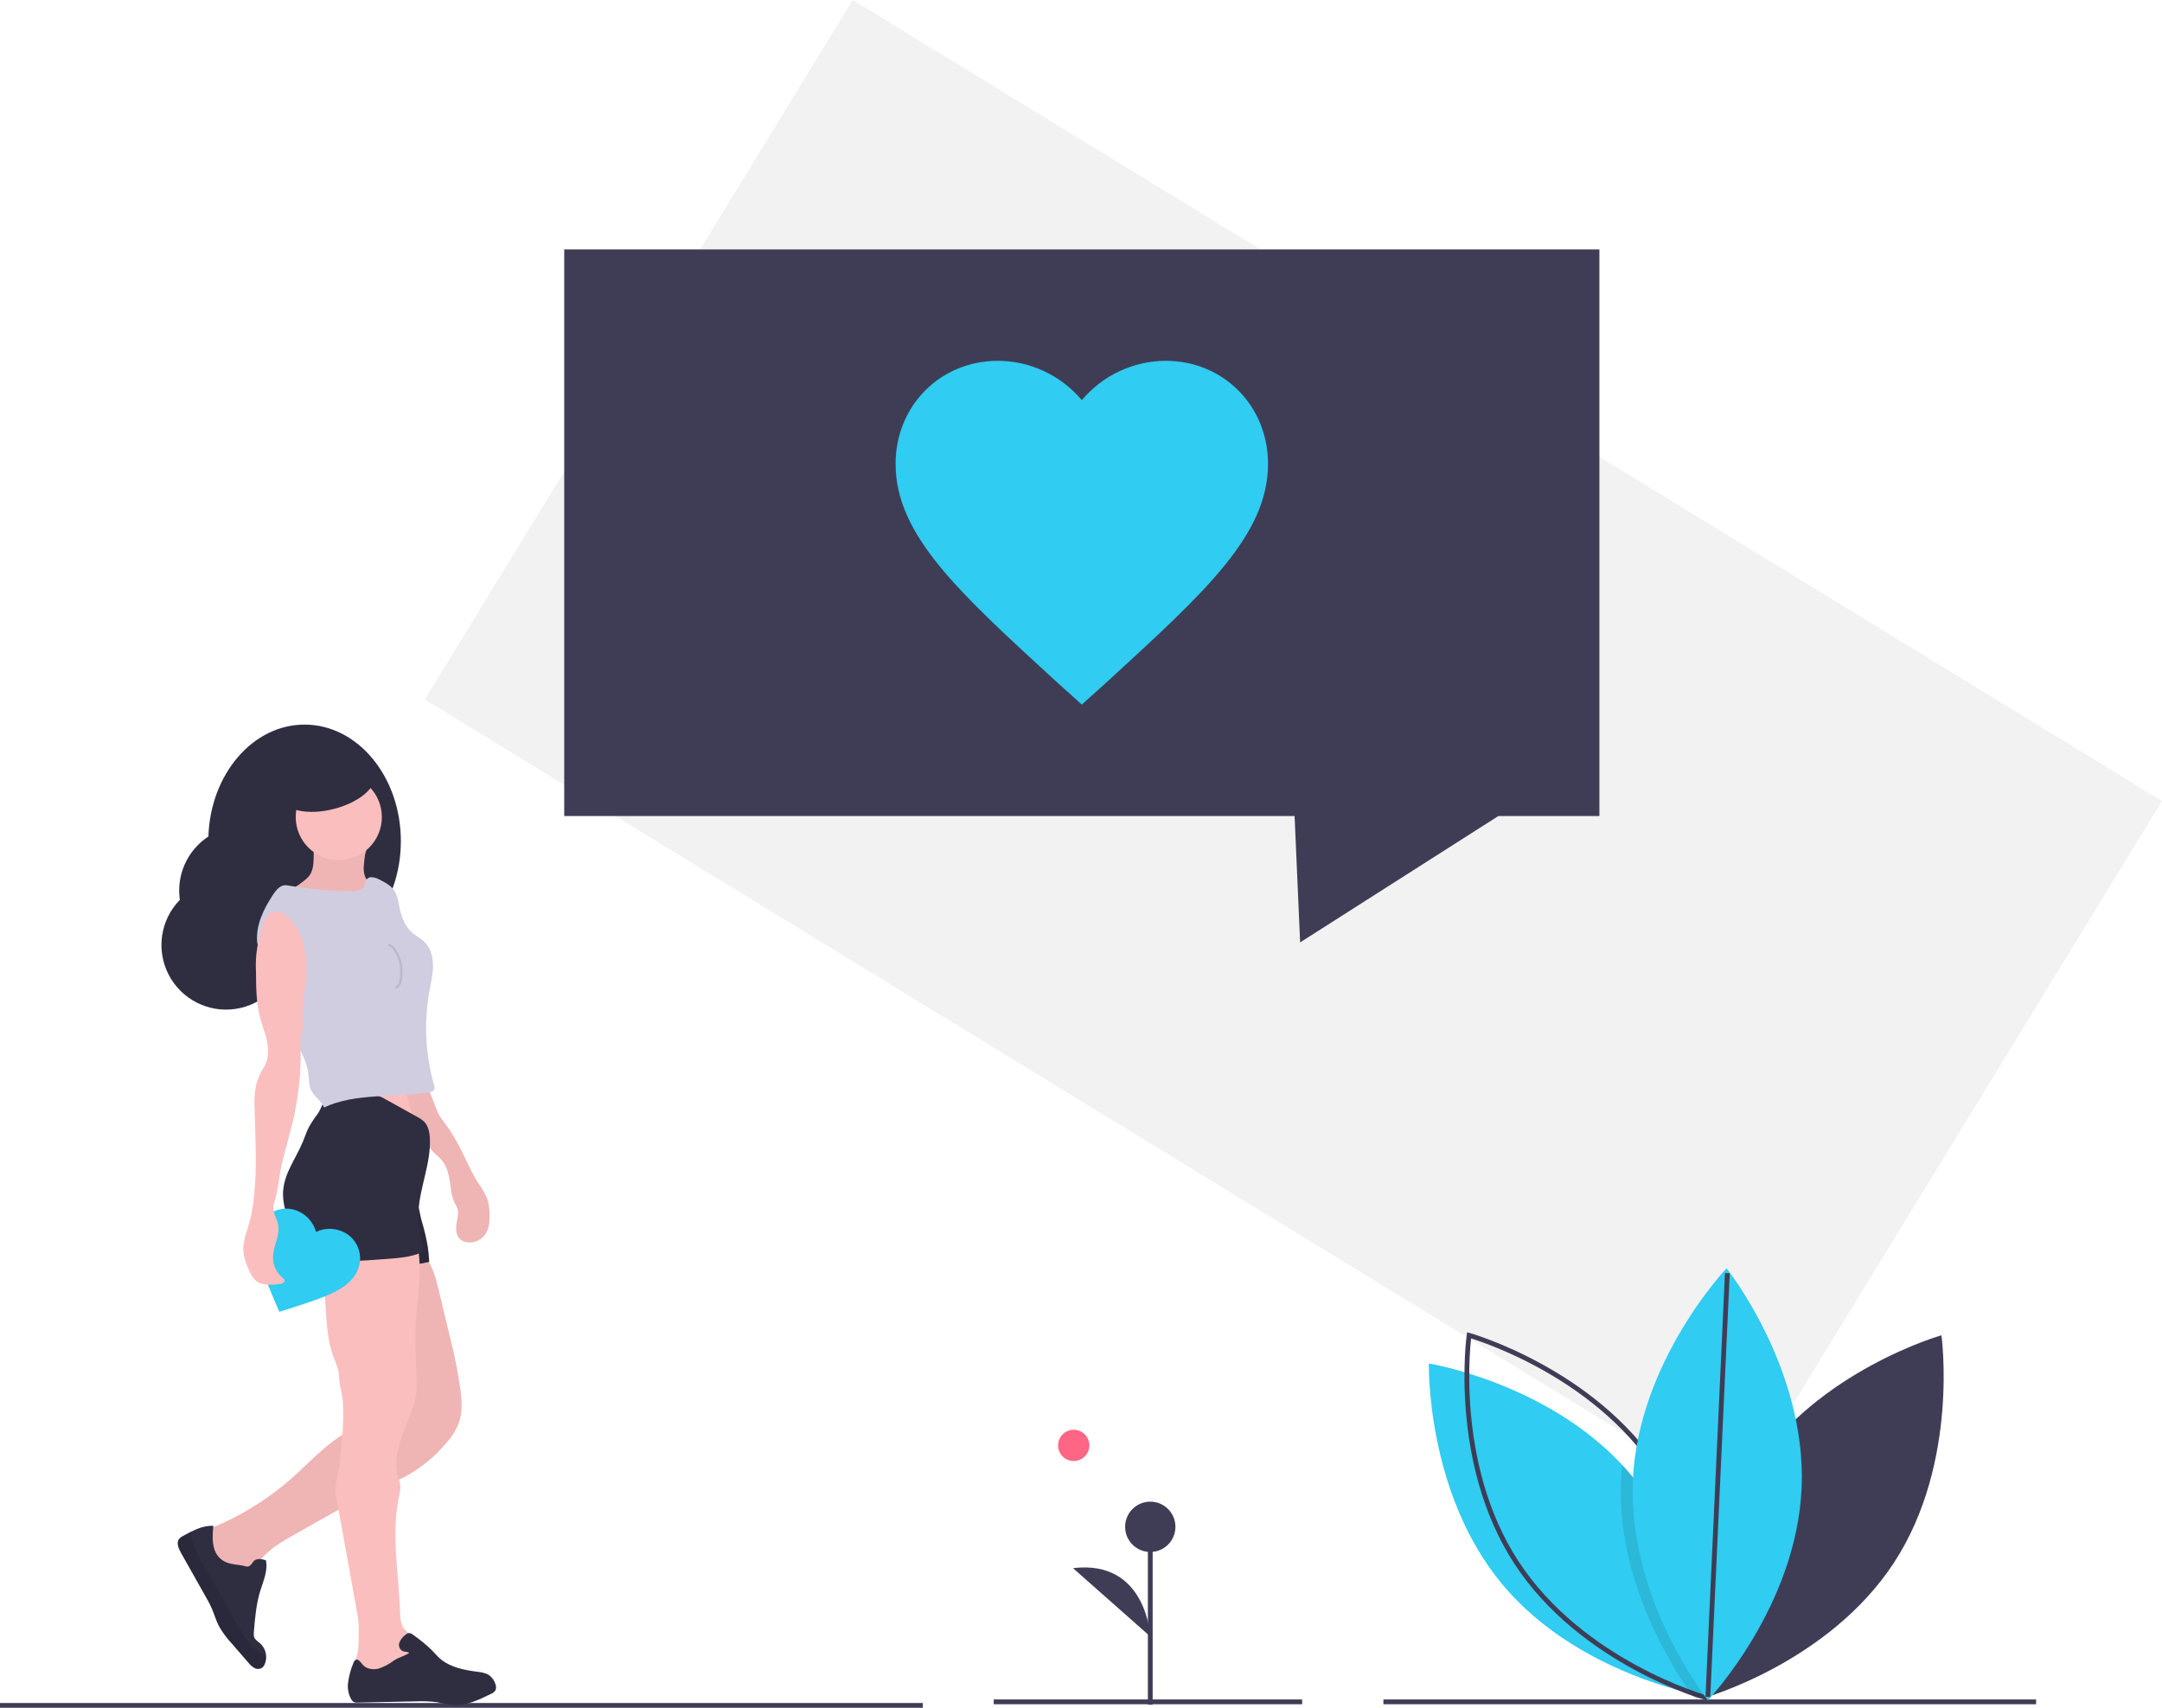
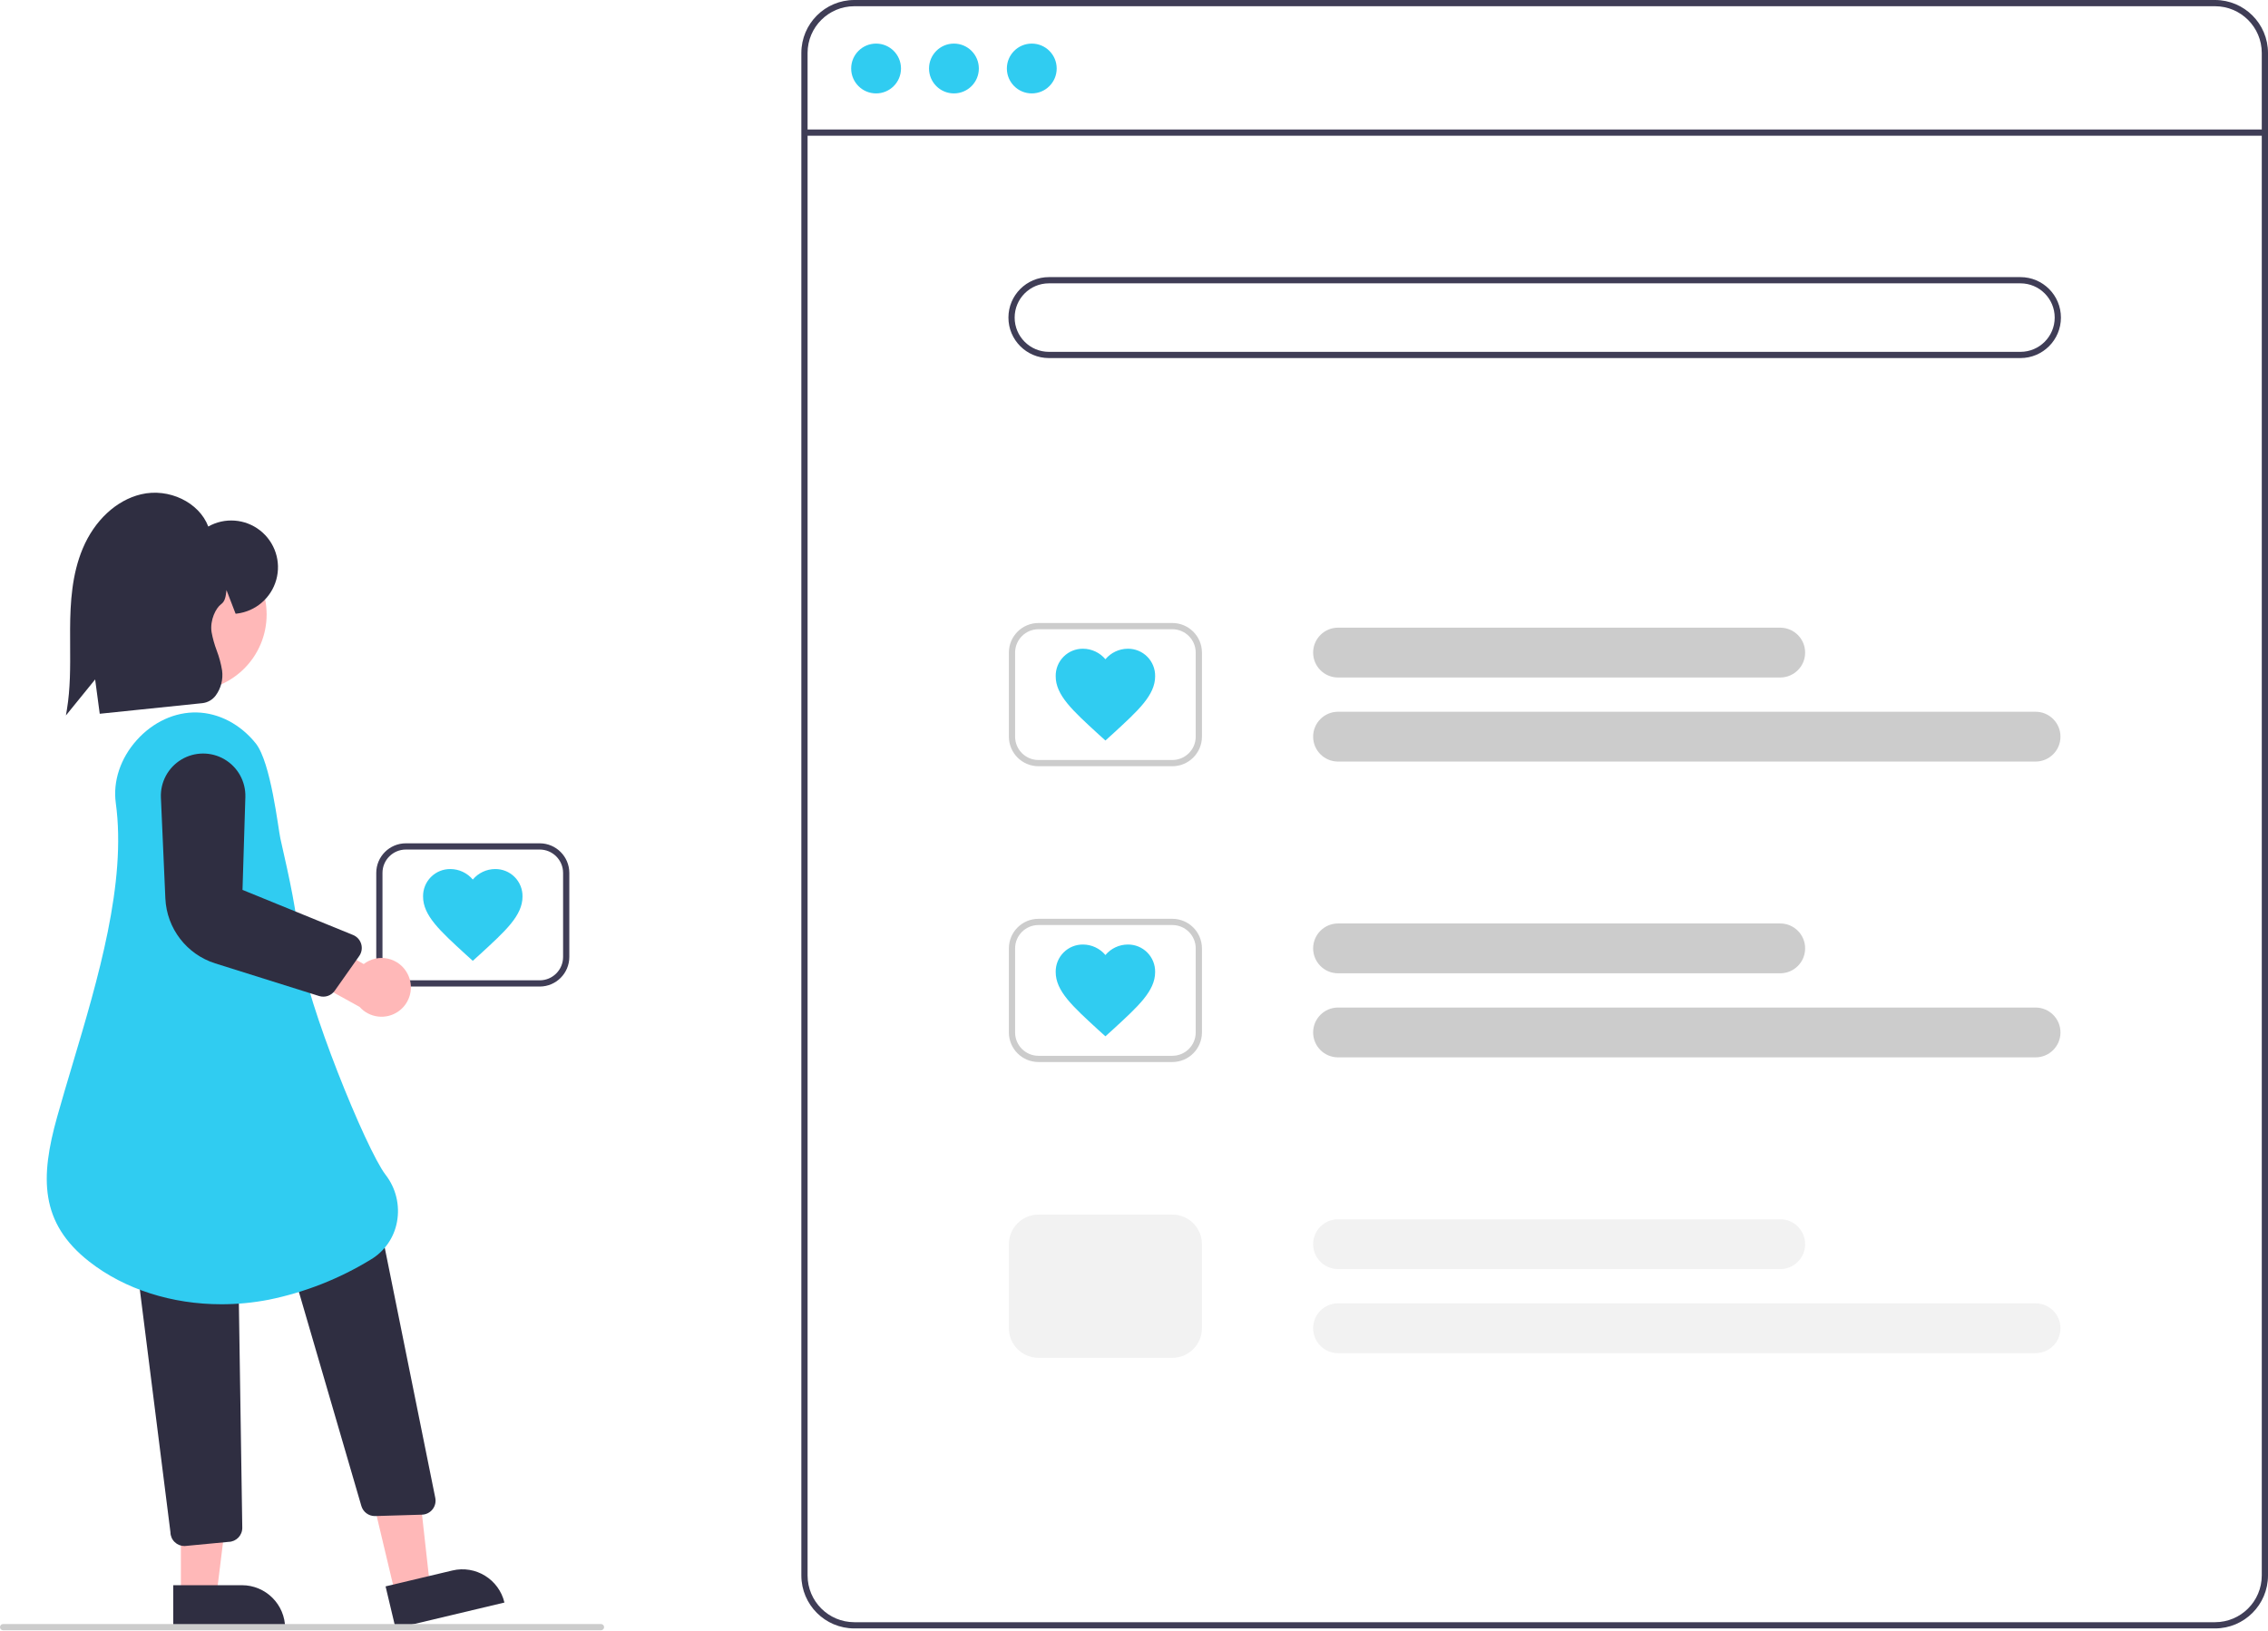
- <svg xmlns="http://www.w3.org/2000/svg" id="b1c121f6-5782-4527-a6ee-a39cd8953237" data-name="Layer 1" width="904.321" height="714.318" viewBox="0 0 904.321 714.318">
-   <rect x="367.839" y="235.659" width="642" height="343" transform="translate(165.9028 -392.9917) rotate(31.45906)" fill="#f2f2f2" />
-   <polygon points="669 104.318 236 104.318 236 341.318 541.494 341.318 543.818 394.185 594.744 361.72 626.747 341.318 669 341.318 669 104.318" fill="#3f3d56" />
-   <line y1="713.318" x2="386" y2="713.318" fill="none" stroke="#3f3d56" stroke-miterlimit="10" stroke-width="2" />
-   <path d="M600.339,388.059l-11.296-10.19c-40.113-36.829-66.596-60.733-66.596-90.509,0-24.294,18.693-43.101,42.84-43.101a46.079,46.079,0,0,1,35.051,16.457,46.077,46.077,0,0,1,35.051-16.457c24.147,0,42.84,18.807,42.84,43.101,0,29.777-26.483,53.681-66.596,90.509Z" transform="translate(-147.8394 -93.3409)" fill="#30ccf1" />
-   <path d="M223.069,469.729a27.003,27.003,0,0,1,11.937-26.503c.842-26.022,18.531-46.805,40.233-46.805,22.239,0,40.268,21.824,40.268,48.745s-18.029,48.745-40.268,48.745a33.675,33.675,0,0,1-6.247-.585,27.019,27.019,0,1,1-45.924-23.598Z" transform="translate(-147.8394 -93.3409)" fill="#2f2e41" />
-   <path d="M300.029,455.318a10.235,10.235,0,0,0,.525,4.724c.926,2.145,3.201,4.071,2.534,6.31-.431,1.445-1.953,2.248-3.381,2.732-6.759,2.289-14.137.926-21.266,1.234a67.998,67.998,0,0,1-7.15.248,11.367,11.367,0,0,1-6.646-2.316,56.854,56.854,0,0,0,10.452-6.573,11.666,11.666,0,0,0,2.108-2.014c1.52-2.001,1.749-4.672,1.831-7.184q.122-3.731-.022-7.464,7.653-.082,15.306-.068c1.635.003,6.639-.395,7.21,1.368.286.884-.811,3.462-.977,4.456A45.226,45.226,0,0,0,300.029,455.318Z" transform="translate(-147.8394 -93.3409)" fill="#fbbebe" />
-   <path d="M300.029,455.318a10.235,10.235,0,0,0,.525,4.724c.926,2.145,3.201,4.071,2.534,6.31-.431,1.445-1.953,2.248-3.381,2.732-6.759,2.289-14.137.926-21.266,1.234a67.998,67.998,0,0,1-7.15.248,11.367,11.367,0,0,1-6.646-2.316,56.854,56.854,0,0,0,10.452-6.573,11.666,11.666,0,0,0,2.108-2.014c1.52-2.001,1.749-4.672,1.831-7.184q.122-3.731-.022-7.464,7.653-.082,15.306-.068c1.635.003,6.639-.395,7.21,1.368.286.884-.811,3.462-.977,4.456A45.226,45.226,0,0,0,300.029,455.318Z" transform="translate(-147.8394 -93.3409)" opacity="0.05" />
-   <path d="M325.439,547.858a34.374,34.374,0,0,1-1.971,16.81,319.093,319.093,0,0,0-33.063-1.74,18.409,18.409,0,0,0,3.532-8.703,48.371,48.371,0,0,0,.058-8.904l21.435-.073a20.196,20.196,0,0,1,4.688.35C322.2,546.085,323.337,547.467,325.439,547.858Z" transform="translate(-147.8394 -93.3409)" fill="#fbbebe" />
-   <path d="M331.448,559.61c1.099,1.806,2.429,3.46,3.653,5.184a75.384,75.384,0,0,1,5.96,10.243c2.162,4.366,4.094,8.865,6.714,12.973a36.142,36.142,0,0,1,3.752,6.457,20.633,20.633,0,0,1,1.089,6.751c.081,3.054-.184,6.319-2.03,8.752a7.967,7.967,0,0,1-6.898,3.064,5.665,5.665,0,0,1-3.593-1.555c-1.803-1.853-1.625-4.822-1.14-7.362.34-1.78.766-3.65.193-5.369a19.45,19.45,0,0,0-1.239-2.471,18.982,18.982,0,0,1-1.519-6.075c-.535-4.027-1.112-8.296-3.675-11.448-1.374-1.69-3.235-2.937-4.586-4.646-.707-.895-1.265-1.906-2.019-2.762-1.073-1.219-2.557-2.148-3.175-3.65a14.585,14.585,0,0,1-.563-3.024,21.587,21.587,0,0,0-1.765-4.67c-2.446-5.615-3.101-11.819-3.728-17.912a25.596,25.596,0,0,0,7.698-1.517C323.866,540.831,330.701,558.382,331.448,559.61Z" transform="translate(-147.8394 -93.3409)" fill="#fbbebe" />
-   <path d="M331.448,559.61c1.099,1.806,2.429,3.46,3.653,5.184a75.384,75.384,0,0,1,5.96,10.243c2.162,4.366,4.094,8.865,6.714,12.973a36.142,36.142,0,0,1,3.752,6.457,20.633,20.633,0,0,1,1.089,6.751c.081,3.054-.184,6.319-2.03,8.752a7.967,7.967,0,0,1-6.898,3.064,5.665,5.665,0,0,1-3.593-1.555c-1.803-1.853-1.625-4.822-1.14-7.362.34-1.78.766-3.65.193-5.369a19.45,19.45,0,0,0-1.239-2.471,18.982,18.982,0,0,1-1.519-6.075c-.535-4.027-1.112-8.296-3.675-11.448-1.374-1.69-3.235-2.937-4.586-4.646-.707-.895-1.265-1.906-2.019-2.762-1.073-1.219-2.557-2.148-3.175-3.65a14.585,14.585,0,0,1-.563-3.024,21.587,21.587,0,0,0-1.765-4.67c-2.446-5.615-3.101-11.819-3.728-17.912a25.596,25.596,0,0,0,7.698-1.517C323.866,540.831,330.701,558.382,331.448,559.61Z" transform="translate(-147.8394 -93.3409)" opacity="0.05" />
-   <circle cx="141.706" cy="341.758" r="18.015" fill="#fbbebe" />
-   <path d="M325.468,618.746c3.396,4.03,4.721,9.359,5.947,14.485l4.499,18.82a204.629,204.629,0,0,1,4.603,23.163c.531,4.432.752,9.041-.73,13.252a27.503,27.503,0,0,1-5.294,8.47,58.464,58.464,0,0,1-17.4,14.151c-3.529,1.832-7.26,3.237-10.887,4.865-5.409,2.429-10.579,5.351-15.741,8.269l-19.426,10.982c-4.167,2.356-8.38,4.745-11.849,8.043a29.373,29.373,0,0,0-7.262,11,5.529,5.529,0,0,1-1.703,2.832c-1.107.757-2.601.511-3.883.119A22.673,22.673,0,0,1,230.854,734.502a117.721,117.721,0,0,0,38.808-22.695c8.67-7.633,16.484-16.731,27.065-21.366,4.627-2.027,10.178-3.575,12.341-8.141a16.64,16.64,0,0,0,1.13-6.672c.193-6.272.381-12.606-.814-18.766-1.01-5.207-2.986-10.17-4.473-15.261-2.976-10.194-3.975-20.844-4.96-31.418a174.909,174.909,0,0,1,20.828-1.231,2.364,2.364,0,0,1,1.72.458,2.488,2.488,0,0,1,.533,1.365C323.535,613.526,323.666,616.608,325.468,618.746Z" transform="translate(-147.8394 -93.3409)" fill="#fbbebe" />
-   <path d="M325.468,618.746c3.396,4.03,4.721,9.359,5.947,14.485l4.499,18.82a204.629,204.629,0,0,1,4.603,23.163c.531,4.432.752,9.041-.73,13.252a27.503,27.503,0,0,1-5.294,8.47,58.464,58.464,0,0,1-17.4,14.151c-3.529,1.832-7.26,3.237-10.887,4.865-5.409,2.429-10.579,5.351-15.741,8.269l-19.426,10.982c-4.167,2.356-8.38,4.745-11.849,8.043a29.373,29.373,0,0,0-7.262,11,5.529,5.529,0,0,1-1.703,2.832c-1.107.757-2.601.511-3.883.119A22.673,22.673,0,0,1,230.854,734.502a117.721,117.721,0,0,0,38.808-22.695c8.67-7.633,16.484-16.731,27.065-21.366,4.627-2.027,10.178-3.575,12.341-8.141a16.64,16.64,0,0,0,1.13-6.672c.193-6.272.381-12.606-.814-18.766-1.01-5.207-2.986-10.17-4.473-15.261-2.976-10.194-3.975-20.844-4.96-31.418a174.909,174.909,0,0,1,20.828-1.231,2.364,2.364,0,0,1,1.72.458,2.488,2.488,0,0,1,.533,1.365C323.535,613.526,323.666,616.608,325.468,618.746Z" transform="translate(-147.8394 -93.3409)" opacity="0.05" />
-   <path d="M223.527,742.82q5.23,9.275,10.454,18.544c.811,1.431,1.621,2.872,2.289,4.377,1.134,2.543,1.854,5.261,3.131,7.736a38.466,38.466,0,0,0,5.399,7.322q3.41,3.934,6.819,7.858a9.147,9.147,0,0,0,2.628,2.342,3.131,3.131,0,0,0,3.338-.154,3.469,3.469,0,0,0,.874-1.203,7.368,7.368,0,0,0,.699-3.582,7.653,7.653,0,0,0-2.48-5.309c-.943-.827-2.146-1.499-2.554-2.686a4.939,4.939,0,0,1-.111-1.992c.482-5.849.97-11.752,2.702-17.358,1.293-4.191,3.296-8.499,2.337-12.78-1.823-.551-4.191-.927-5.283.631-2.125,3.047-2.247,1.902-5.521,1.441-3.237-.445-6.337-.662-8.732-3.216-3.174-3.38-2.904-8.626-2.437-13.235-3.349-.154-6.538,1.049-9.574,2.575-1.065.535-2.109,1.107-3.137,1.674a5.188,5.188,0,0,0-1.515,1.097C221.482,738.518,222.483,740.971,223.527,742.82Z" transform="translate(-147.8394 -93.3409)" fill="#2f2e41" />
-   <path d="M324.133,603.722a88.248,88.248,0,0,1,2.641,11.169c.304,2.078.46,4.174.615,6.269-7.113,1.686-14.494,1.773-21.803,1.852l-30.47.329a64.921,64.921,0,0,1-.823-12.419c.424-6.835,3.007-13.501,2.569-20.335a188.092,188.092,0,0,1,25.297-2.753,11.89,11.89,0,0,1,4.593.433c1.38.506,2.531,1.489,3.857,2.121,2.983,1.419,7.461.728,9.995,3.03C322.92,595.52,323.308,600.803,324.133,603.722Z" transform="translate(-147.8394 -93.3409)" fill="#2f2e41" />
-   <path d="M324.133,603.722a88.248,88.248,0,0,1,2.641,11.169c.304,2.078.46,4.174.615,6.269-7.113,1.686-14.494,1.773-21.803,1.852l-30.47.329a64.921,64.921,0,0,1-.823-12.419c.424-6.835,3.007-13.501,2.569-20.335a188.092,188.092,0,0,1,25.297-2.753,11.89,11.89,0,0,1,4.593.433c1.38.506,2.531,1.489,3.857,2.121,2.983,1.419,7.461.728,9.995,3.03C322.92,595.52,323.308,600.803,324.133,603.722Z" transform="translate(-147.8394 -93.3409)" opacity="0.1" />
-   <path d="M322.398,613.797c2.297,10.845-.133,22.053-.696,33.124-.403,7.923.158,15.858.386,23.787a32.614,32.614,0,0,1-.31,6.824,34.595,34.595,0,0,1-1.808,5.851l-2.737,7.299c-2.571,6.854-5.19,14.206-2.572,21.354a10.002,10.002,0,0,1,.399,5.772c-3.923,16.389-.387,33.792.173,50.633a12.209,12.209,0,0,0,.846,4.848c1.398,2.96,4.85,4.401,6.66,7.128,2.198,3.311,1.41,8.027-1.182,11.04s-6.614,4.494-10.574,4.822c-4.955.41-9.917-.791-14.773-1.582l-.539-.513c-.612-3.377,1.243-6.494,1.821-9.943a41.817,41.817,0,0,0,.363-6.166c.033-1.844.109-3.691-.015-5.532a50.871,50.871,0,0,0-.794-5.574l-4.132-22.914-.892-4.949-3.711-20.577c-.701-3.888,1.015-8.238,1.463-12.163.927-8.128,1.856-16.292,1.584-24.469a32.325,32.325,0,0,0-.784-6.668,28.959,28.959,0,0,1-.933-6.198c-.065-2.524-1.076-5.004-2.059-7.481-3.296-8.306-3.159-17.5-3.878-26.407a20.185,20.185,0,0,0-1.018-5.553c-1.028-2.717-3.081-4.895-4.7-7.308s-2.847-5.427-1.933-8.184c1.46-4.406,7.45-5.82,11.086-7.104a31.168,31.168,0,0,1,19.371-.657A66.874,66.874,0,0,1,322.398,613.797Z" transform="translate(-147.8394 -93.3409)" fill="#fbbebe" />
-   <path d="M294.775,804.165a2.752,2.752,0,0,0,1.028,1.102,3.289,3.289,0,0,0,1.574.228q12.096-.254,24.187-.514a52.657,52.657,0,0,1,8.912.323c2.352.355,4.657,1.038,7.031,1.182,5.505.344,10.735-2.178,15.673-4.636a3.993,3.993,0,0,0,1.918-1.526,3.259,3.259,0,0,0,.037-2.368,7.276,7.276,0,0,0-2.692-3.91c-.159-.106-.323-.212-.493-.307a11.942,11.942,0,0,0-4.324-1.123c-5.616-.736-11.524-1.839-15.784-5.574-1.229-1.076-2.273-2.337-3.412-3.502a60.877,60.877,0,0,0-7.757-6.363,2.745,2.745,0,0,0-2.024-.758,2.653,2.653,0,0,0-1.113.641,7.654,7.654,0,0,0-2.623,3.253,2.942,2.942,0,0,0,1.298,3.624c.943.397,1.966.191,2.819.736-1.743,1.261-4.435,1.892-6.395,3.195a21.807,21.807,0,0,1-6.427,3.402c-2.358.609-5.166.191-6.708-1.696-.832-1.017-1.886-2.575-3.015-1.907a2.132,2.132,0,0,0-.784,1.155,31.108,31.108,0,0,0-2.294,8.583A11.098,11.098,0,0,0,294.775,804.165Z" transform="translate(-147.8394 -93.3409)" fill="#2f2e41" />
-   <path d="M301.292,551.009a15.818,15.818,0,0,1,4.147.461,17.857,17.857,0,0,1,3.703,1.698l13.243,7.343a12.559,12.559,0,0,1,2.696,1.817c1.908,1.837,2.459,4.663,2.573,7.309.444,10.303-4.205,20.187-4.79,30.484a39.074,39.074,0,0,0,1.637,13.596c.333,1.089.66,2.427-.138,3.24a2.882,2.882,0,0,1-1.045.6c-4.193,1.633-8.756,1.993-13.243,2.337-10.979.841-22.055,1.68-32.968.211a3.845,3.845,0,0,1-1.563-.449,3.949,3.949,0,0,1-1.324-1.915q-2.066-4.845-4.055-9.722c-2.224-5.456-4.415-11.199-3.854-17.064.698-7.286,5.481-13.438,8.27-20.204.833-2.02,1.494-4.117,2.505-6.054a51.741,51.741,0,0,1,3.781-5.677c1.073-1.527,2.106-4.96,3.415-6.031,1.601-1.31,6.121-1.278,8.149-1.516A69.009,69.009,0,0,1,301.292,551.009Z" transform="translate(-147.8394 -93.3409)" fill="#2f2e41" />
-   <path d="M223.527,742.82q5.23,9.275,10.454,18.544c.811,1.431,1.621,2.872,2.289,4.377,1.134,2.543,1.854,5.261,3.131,7.736a38.466,38.466,0,0,0,5.399,7.322q3.41,3.934,6.819,7.858a9.147,9.147,0,0,0,2.628,2.342,3.131,3.131,0,0,0,3.338-.154,3.469,3.469,0,0,0,.874-1.203,7.368,7.368,0,0,0,.699-3.582,22.785,22.785,0,0,1-6.623-4.885,32.71,32.71,0,0,1-3.852-5.786q-1.407-2.472-2.819-4.949-7.24-12.74-14.491-25.48a28.94,28.94,0,0,1-3.868-10.83c-1.065.535-2.109,1.107-3.137,1.674a5.188,5.188,0,0,0-1.515,1.097C221.482,738.518,222.483,740.971,223.527,742.82Z" transform="translate(-147.8394 -93.3409)" opacity="0.1" />
-   <path d="M267.887,463.657a180.038,180.038,0,0,0,26.504,2.508c2.189.044,4.837-.217,5.806-2.18.454-.919.425-2.06,1.06-2.865,1.192-1.511,3.589-.764,5.304.108,2.397,1.219,4.91,2.542,6.342,4.818a16.355,16.355,0,0,1,1.791,5.673c.831,4.227,2.104,8.651,5.312,11.526,1.666,1.494,3.756,2.468,5.358,4.031,2.586,2.522,3.593,6.304,3.6,9.916s-.865,7.159-1.511,10.712a86.838,86.838,0,0,0,2.007,39.467,2.643,2.643,0,0,1,.143,1.424c-.258.923-1.376,1.251-2.322,1.406-14.676,2.418-30.42.124-43.924,6.357-1.124-2.774-3.909-4.351-5.285-7.01-1.115-2.154-.96-4.71-1.256-7.118-.801-6.514-4.958-12.062-7.316-18.187-2.068-5.37-2.786-11.287-5.681-16.26-1.028-1.766-2.312-3.375-3.316-5.155a57.203,57.203,0,0,1-5.109-15.508c-.584-6.97,2.67-13.686,6.507-19.535C263.379,465.531,265.229,463.205,267.887,463.657Z" transform="translate(-147.8394 -93.3409)" fill="#d0cde1" />
-   <path d="M310.382,488.546c1.675.375,2.658,2.068,3.438,3.597a19.068,19.068,0,0,1,1.321,3.001,17.606,17.606,0,0,1,.55,5.368,12.358,12.358,0,0,1-.365,3.406,4.49,4.49,0,0,1-1.983,2.702" transform="translate(-147.8394 -93.3409)" fill="none" stroke="#000" stroke-miterlimit="10" opacity="0.1" />
-   <path d="M264.671,642.033l-1.737-4.037c-6.09-14.504-10.159-23.971-6.57-31.788a12.236,12.236,0,0,1,16.442-6.149,13.31,13.31,0,0,1,7.217,8.546,13.31,13.31,0,0,1,11.185-.094A12.236,12.236,0,0,1,297.258,624.99c-3.59,7.816-13.424,10.898-28.393,15.73Z" transform="translate(-147.8394 -93.3409)" fill="#30ccf1" />
-   <ellipse cx="284.991" cy="422.088" rx="20.134" ry="9.938" transform="translate(-243.4762 -9.63221) rotate(-14.33583)" fill="#2f2e41" />
-   <path d="M275.861,493.85a30.88,30.88,0,0,0-5.043-14.109,12.177,12.177,0,0,0-4.535-4.402,5.606,5.606,0,0,0-6.018.468,8.654,8.654,0,0,0-2.163,4.005,48.093,48.093,0,0,0-3.182,20.294c.04,6.305.089,12.688,1.682,18.788.904,3.459,2.295,6.788,2.986,10.296s.607,7.355-1.274,10.395a26.559,26.559,0,0,0-3.369,7.649,37.506,37.506,0,0,0-.601,9.909l.255,9.107c.333,11.878.656,23.88-1.719,35.522-1.084,5.312-3.804,10.338-3.182,15.723a22.951,22.951,0,0,0,1.66,5.658c1.018,2.6,2.249,5.408,4.741,6.668a9.552,9.552,0,0,0,3.854.84,26.323,26.323,0,0,0,4.937-.217c1.001-.139,2.295-.809,1.955-1.761a1.94,1.94,0,0,0-.706-.786,11.011,11.011,0,0,1-4.11-8.543c.02-4.713,3.085-9.247,2.129-13.862-.593-2.861-2.703-5.633-1.813-8.416,2.008-6.281,2.252-13.029,3.963-19.398l1.677-6.242c.998-3.713,1.996-7.428,2.817-11.185a122.523,122.523,0,0,0,2.7-31.686c-.075-1.657.847-3.547.986-5.201.163-1.95-.035-3.912-.006-5.869C274.599,509.441,276.641,501.868,275.861,493.85Z" transform="translate(-147.8394 -93.3409)" fill="#fbbebe" />
-   <circle cx="449.117" cy="604.57" r="6.535" fill="#ff6584" />
-   <line x1="578.659" y1="711.841" x2="851.659" y2="711.841" fill="none" stroke="#3f3d56" stroke-miterlimit="10" stroke-width="2" />
-   <line x1="415.659" y1="711.841" x2="544.659" y2="711.841" fill="none" stroke="#3f3d56" stroke-miterlimit="10" stroke-width="2" />
-   <line x1="481.136" y1="713.043" x2="481.136" y2="638.631" fill="#3f3d56" stroke="#3f3d56" stroke-miterlimit="10" stroke-width="2" />
-   <circle cx="481.136" cy="638.631" r="10.523" fill="#3f3d56" />
-   <path d="M628.975,777.834s-1.503-32.332-32.32-28.574" transform="translate(-147.8394 -93.3409)" fill="#3f3d56" />
-   <path d="M880.919,708.311c-27.28,41.835-19.805,95.043-19.805,95.043s51.704-14.619,78.983-56.454,19.805-95.043,19.805-95.043S908.199,666.476,880.919,708.311Z" transform="translate(-147.8394 -93.3409)" fill="#3f3d56" />
-   <path d="M860.969,802.867s-.664-.106-1.886-.353c-.975-.198-2.317-.48-3.956-.869-14.652-3.455-53.608-15.133-79.077-45.837-31.877-38.447-30.534-92.161-30.534-92.161s48.74,7.92,80.857,42.446q2.088,2.225,4.062,4.613c27.737,33.452,30.322,78.462,30.527,89.589C860.99,801.963,860.969,802.867,860.969,802.867Z" transform="translate(-147.8394 -93.3409)" fill="#30ccf1" />
-   <path d="M841.309,708.311c27.28,41.835,19.805,95.043,19.805,95.043s-51.704-14.619-78.983-56.454-19.805-95.043-19.805-95.043S814.03,666.476,841.309,708.311Z" transform="translate(-147.8394 -93.3409)" fill="none" stroke="#3f3d56" stroke-miterlimit="10" stroke-width="2" />
-   <path d="M860.962,800.295c-.721.869-1.356,1.611-1.879,2.218-1.159,1.321-1.816,2.014-1.816,2.014s-.798-1.003-2.141-2.882c-7.369-10.272-31.071-46.797-29.241-88.989q.148-3.317.487-6.563,2.088,2.225,4.062,4.613C858.172,744.158,860.757,789.168,860.962,800.295Z" transform="translate(-147.8394 -93.3409)" opacity="0.1" />
-   <path d="M901.411,715.707c-2.156,49.896-39.195,88.82-39.195,88.82s-33.543-41.974-31.387-91.871,39.195-88.82,39.195-88.82S903.567,665.811,901.411,715.707Z" transform="translate(-147.8394 -93.3409)" fill="#30ccf1" />
-   <line x1="714.376" y1="709.774" x2="722.519" y2="532.531" fill="none" stroke="#3f3d56" stroke-miterlimit="10" stroke-width="2" />
+ <svg xmlns="http://www.w3.org/2000/svg" id="a9f4e35f-fabb-46b1-abf3-f67cbf881ce0" data-name="Layer 1" width="728.346" height="523.591" viewBox="0 0 728.346 523.591">
+   <path d="M947.173,711.205h-437a17.019,17.019,0,0,1-17-17v-489a17.019,17.019,0,0,1,17-17h437a17.019,17.019,0,0,1,17,17v489A17.019,17.019,0,0,1,947.173,711.205Zm-437-521a15.017,15.017,0,0,0-15,15v489a15.017,15.017,0,0,0,15,15h437a15.017,15.017,0,0,0,15-15v-489a15.017,15.017,0,0,0-15-15Z" transform="translate(-235.8268 -188.2047)" fill="#3f3d56" />
+   <rect x="258.346" y="41.59" width="469" height="2" fill="#3f3d56" />
+   <circle cx="281.346" cy="22" r="8" fill="#30ccf1" />
+   <circle cx="306.346" cy="22" r="8" fill="#30ccf1" />
+   <circle cx="331.346" cy="22" r="8" fill="#30ccf1" />
+   <path d="M884.673,303.205h-312a13,13,0,0,1,0-26h312a13,13,0,0,1,0,26Zm-312-24a11,11,0,0,0,0,22h312a11,11,0,0,0,0-22Z" transform="translate(-235.8268 -188.2047)" fill="#3f3d56" />
+   <path d="M807.528,405.795h-142a8,8,0,0,1,0-16h142a8,8,0,0,1,0,16Z" transform="translate(-235.8268 -188.2047)" fill="#ccc" />
+   <path d="M889.528,432.795h-224a8,8,0,0,1,0-16h224a8,8,0,0,1,0,16Z" transform="translate(-235.8268 -188.2047)" fill="#ccc" />
+   <path d="M612.319,434.295h-43a9.511,9.511,0,0,1-9.5-9.5v-27a9.511,9.511,0,0,1,9.5-9.5h43a9.511,9.511,0,0,1,9.5,9.5v27A9.511,9.511,0,0,1,612.319,434.295Zm-43-44a7.508,7.508,0,0,0-7.5,7.5v27a7.508,7.508,0,0,0,7.5,7.5h43a7.508,7.508,0,0,0,7.5-7.5v-27a7.508,7.508,0,0,0-7.5-7.5Z" transform="translate(-235.8268 -188.2047)" fill="#ccc" />
+   <path d="M807.528,500.795h-142a8,8,0,0,1,0-16h142a8,8,0,0,1,0,16Z" transform="translate(-235.8268 -188.2047)" fill="#ccc" />
+   <path d="M889.528,527.795h-224a8,8,0,1,1,0-16h224a8,8,0,0,1,0,16Z" transform="translate(-235.8268 -188.2047)" fill="#ccc" />
+   <path d="M612.319,529.295h-43a9.511,9.511,0,0,1-9.5-9.5v-27a9.511,9.511,0,0,1,9.5-9.5h43a9.511,9.511,0,0,1,9.5,9.5v27A9.511,9.511,0,0,1,612.319,529.295Zm-43-44a7.508,7.508,0,0,0-7.5,7.5v27a7.508,7.508,0,0,0,7.5,7.5h43a7.508,7.508,0,0,0,7.5-7.5v-27a7.508,7.508,0,0,0-7.5-7.5Z" transform="translate(-235.8268 -188.2047)" fill="#ccc" />
+   <path d="M807.528,595.795h-142a8,8,0,0,1,0-16h142a8,8,0,0,1,0,16Z" transform="translate(-235.8268 -188.2047)" fill="#f2f2f2" />
+   <path d="M889.528,622.795h-224a8,8,0,0,1,0-16h224a8,8,0,0,1,0,16Z" transform="translate(-235.8268 -188.2047)" fill="#f2f2f2" />
+   <path d="M612.319,624.295h-43a9.511,9.511,0,0,1-9.5-9.5v-27a9.511,9.511,0,0,1,9.5-9.5h43a9.511,9.511,0,0,1,9.5,9.5v27A9.511,9.511,0,0,1,612.319,624.295Z" transform="translate(-235.8268 -188.2047)" fill="#f2f2f2" />
+   <path d="M590.819,426.034l-2.315-2.089c-8.223-7.549-13.651-12.449-13.651-18.553a8.683,8.683,0,0,1,8.782-8.835,9.445,9.445,0,0,1,7.185,3.373,9.445,9.445,0,0,1,7.185-3.373,8.683,8.683,0,0,1,8.782,8.835c0,6.104-5.429,11.004-13.651,18.553Z" transform="translate(-235.8268 -188.2047)" fill="#30ccf1" />
+   <path d="M590.819,521.034l-2.315-2.089c-8.223-7.549-13.651-12.449-13.651-18.553a8.683,8.683,0,0,1,8.782-8.835,9.445,9.445,0,0,1,7.185,3.373,9.445,9.445,0,0,1,7.185-3.373,8.683,8.683,0,0,1,8.782,8.835c0,6.104-5.429,11.004-13.651,18.553Z" transform="translate(-235.8268 -188.2047)" fill="#30ccf1" />
+   <path d="M409.157,505.052h-43a9.511,9.511,0,0,1-9.5-9.5v-27a9.511,9.511,0,0,1,9.5-9.5h43a9.511,9.511,0,0,1,9.5,9.5v27A9.511,9.511,0,0,1,409.157,505.052Zm-43-44a7.508,7.508,0,0,0-7.5,7.5v27a7.508,7.508,0,0,0,7.5,7.5h43a7.508,7.508,0,0,0,7.5-7.5v-27a7.508,7.508,0,0,0-7.5-7.5Z" transform="translate(-235.8268 -188.2047)" fill="#3f3d56" />
+   <path d="M387.657,496.791l-2.315-2.089c-8.223-7.549-13.651-12.449-13.651-18.553a8.683,8.683,0,0,1,8.782-8.835,9.445,9.445,0,0,1,7.185,3.373,9.445,9.445,0,0,1,7.185-3.373,8.683,8.683,0,0,1,8.782,8.835c0,6.104-5.429,11.004-13.651,18.553Z" transform="translate(-235.8268 -188.2047)" fill="#30ccf1" />
+   <polygon points="126.965 512.106 138.087 509.46 133.175 465.302 116.76 469.207 126.965 512.106" fill="#ffb8b8" />
+   <path d="M360.771,693.354h35.93a0,0,0,0,1,0,0v13.882a0,0,0,0,1,0,0H374.653a13.882,13.882,0,0,1-13.882-13.882v0A0,0,0,0,1,360.771,693.354Z" transform="translate(673.4245 1105.729) rotate(166.6194)" fill="#2f2e41" />
+   <path d="M351.875,671.877l-24.155-82.786,30.185-7.487,17.708,87.676a4.5,4.5,0,0,1-4.277,5.389l-15.007.446c-.045.001-.09.002-.135.002A4.501,4.501,0,0,1,351.875,671.877Z" transform="translate(-235.8268 -188.2047)" fill="#2f2e41" />
+   <polygon points="58.09 512.384 69.522 512.383 74.959 468.287 58.086 468.289 58.09 512.384" fill="#ffb8b8" />
+   <path d="M291.467,697.321h35.93a0,0,0,0,1,0,0V711.203a0,0,0,0,1,0,0H305.349a13.882,13.882,0,0,1-13.882-13.882v0A0,0,0,0,1,291.467,697.321Z" transform="translate(383.1015 1220.292) rotate(179.9948)" fill="#2f2e41" />
+   <path d="M291.909,683.456a4.415,4.415,0,0,1-1.344-3.129l-10.416-82.585a4.506,4.506,0,0,1,4.467-4.522l23.248-.168h.033a4.512,4.512,0,0,1,4.499,4.431l1.236,81.355a4.497,4.497,0,0,1-4.396,4.566l-14.113,1.341c-.022 0-.043 0-.065 0A4.468,4.468,0,0,1,291.909,683.456Z" transform="translate(-235.8268 -188.2047)" fill="#2f2e41" />
+   <circle cx="61.065" cy="197.348" r="24.561" fill="#ffb8b8" />
+   <path d="M264.534,593.427C248.554,580.941,248.723,566.374,254.176,546.917c1.536-5.481,3.194-11.036,4.949-16.917,8.155-27.325,17.398-58.296,13.889-83.868l.495-.068-.495.068c-.961-7.004,1.489-14.371,6.721-20.212,5.233-5.842,12.276-9.079,19.355-8.896,7.067.188,13.94,3.801,18.854,9.913,4.891,6.082,7.225,27.466,7.917,30.531,3.177,14.067,5.094,22.558,6.469,36.103,1.626,16.013,21.103,63.891,27.309,71.92a19,19,0,0,1,3.677,15.133,17.805,17.805,0,0,1-8.455,12.135,101.648,101.648,0,0,1-32.706,12.871,80.174,80.174,0,0,1-15.227,1.465C291.071,607.094,275.919,602.323,264.534,593.427Z" transform="translate(-235.8268 -188.2047)" fill="#30ccf1" />
+   <path d="M366.672,500.894a9.377,9.377,0,0,0-14.048-3.063l-18.611-10.62-9.212,9.736,26.493,14.628a9.428,9.428,0,0,0,15.379-10.682Z" transform="translate(-235.8268 -188.2047)" fill="#ffb8b8" />
+   <path d="M338.3,508.093l-33.357-10.479a22.961,22.961,0,0,1-16.009-20.828l-1.435-32.411a13.571,13.571,0,1,1,27.123-.183l-.917,29.82,35.502,14.479a4.5,4.5,0,0,1,1.978,6.76l-7.857,11.143a4.488,4.488,0,0,1-5.027,1.7Z" transform="translate(-235.8268 -188.2047)" fill="#2f2e41" />
+   <path d="M257.309,416.116c1.122-6.731,1.081-13.708,1.041-20.455-.011-1.832-.022-3.663-.01-5.49.052-8.494.579-17.496,4.052-25.784,3.779-9.02,10.778-15.533,18.721-17.422,8.956-2.133,18.673,2.582,21.599,10.345a15.007,15.007,0,1,1,9.149,27.969l-.375.033-2.927-7.605c-.017.133-.032.268-.049.404-.186,1.577-.379,3.208-1.681,4.149h0c-1.625,1.176-3.65,5.045-3.058,8.966a33.802,33.802,0,0,0,1.642,5.881,32.277,32.277,0,0,1,1.742,6.479,11.065,11.065,0,0,1-2.072,8.014,6.186,6.186,0,0,1-4.239,2.432l-32.988,3.411-1.475-11.019-9.383,11.557Z" transform="translate(-235.8268 -188.2047)" fill="#2f2e41" />
+   <path d="M428.827,711.795h-192a1,1,0,0,1,0-2h192a1,1,0,0,1,0,2Z" transform="translate(-235.8268 -188.2047)" fill="#ccc" />
</svg>
